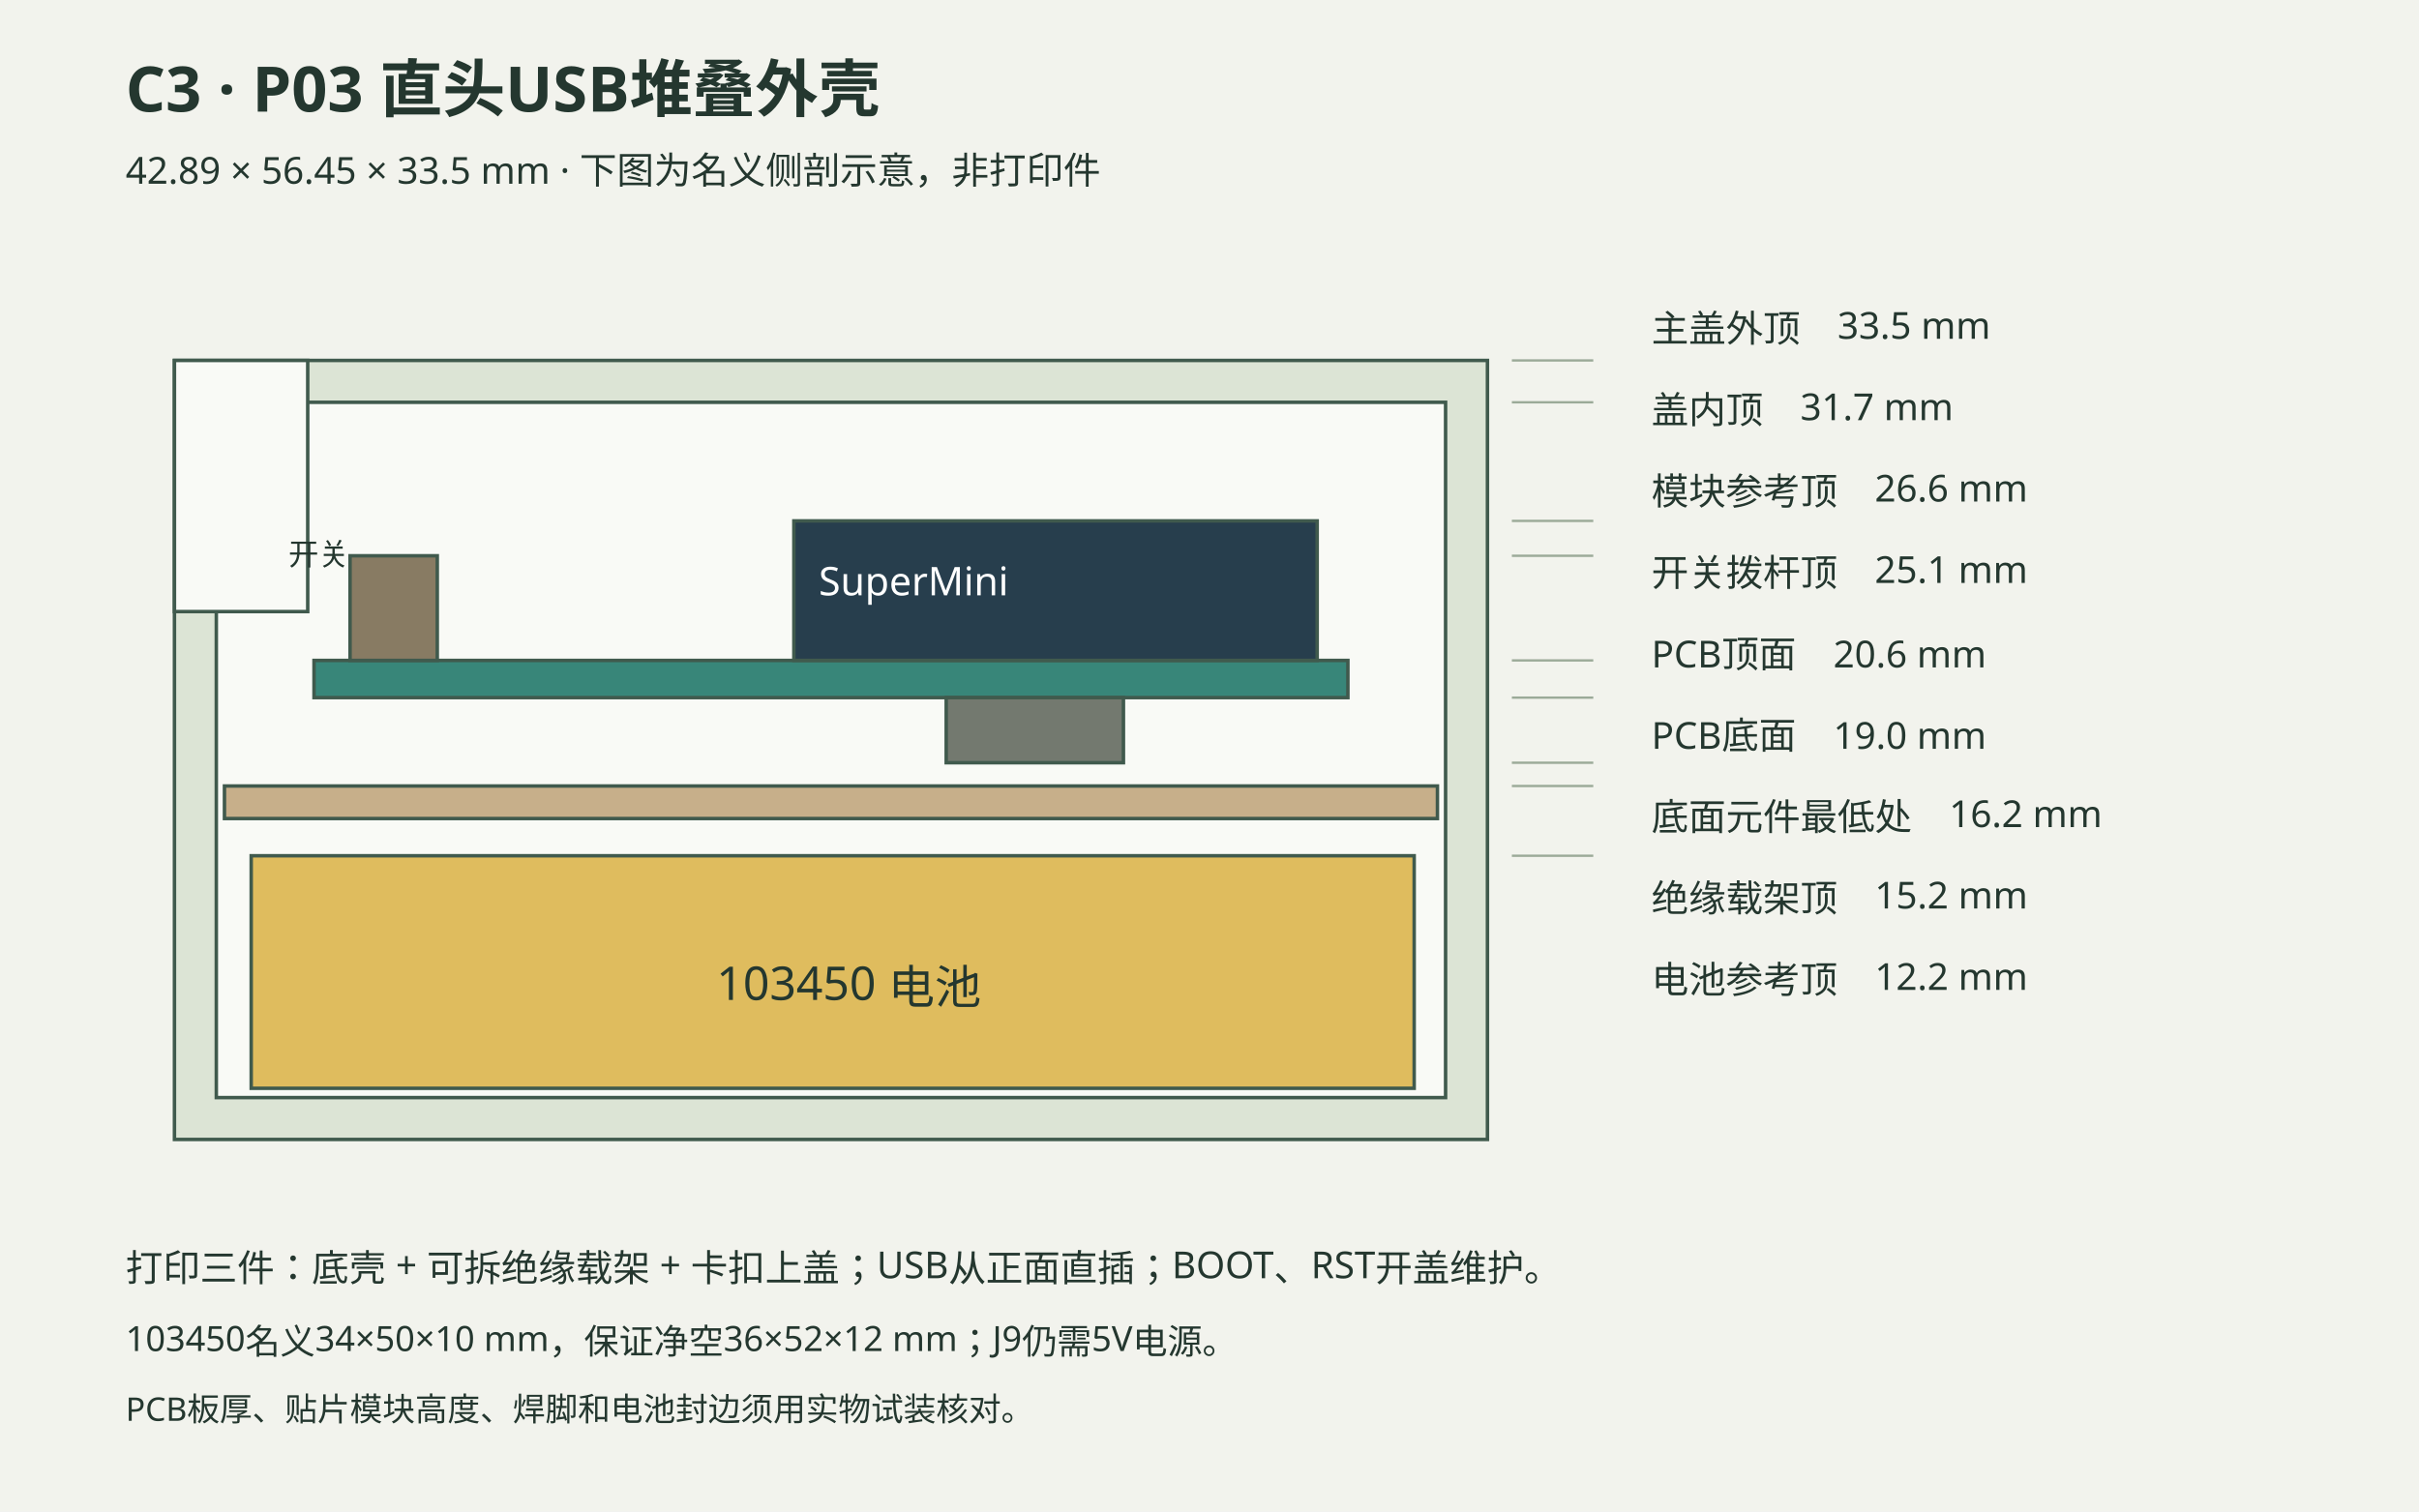
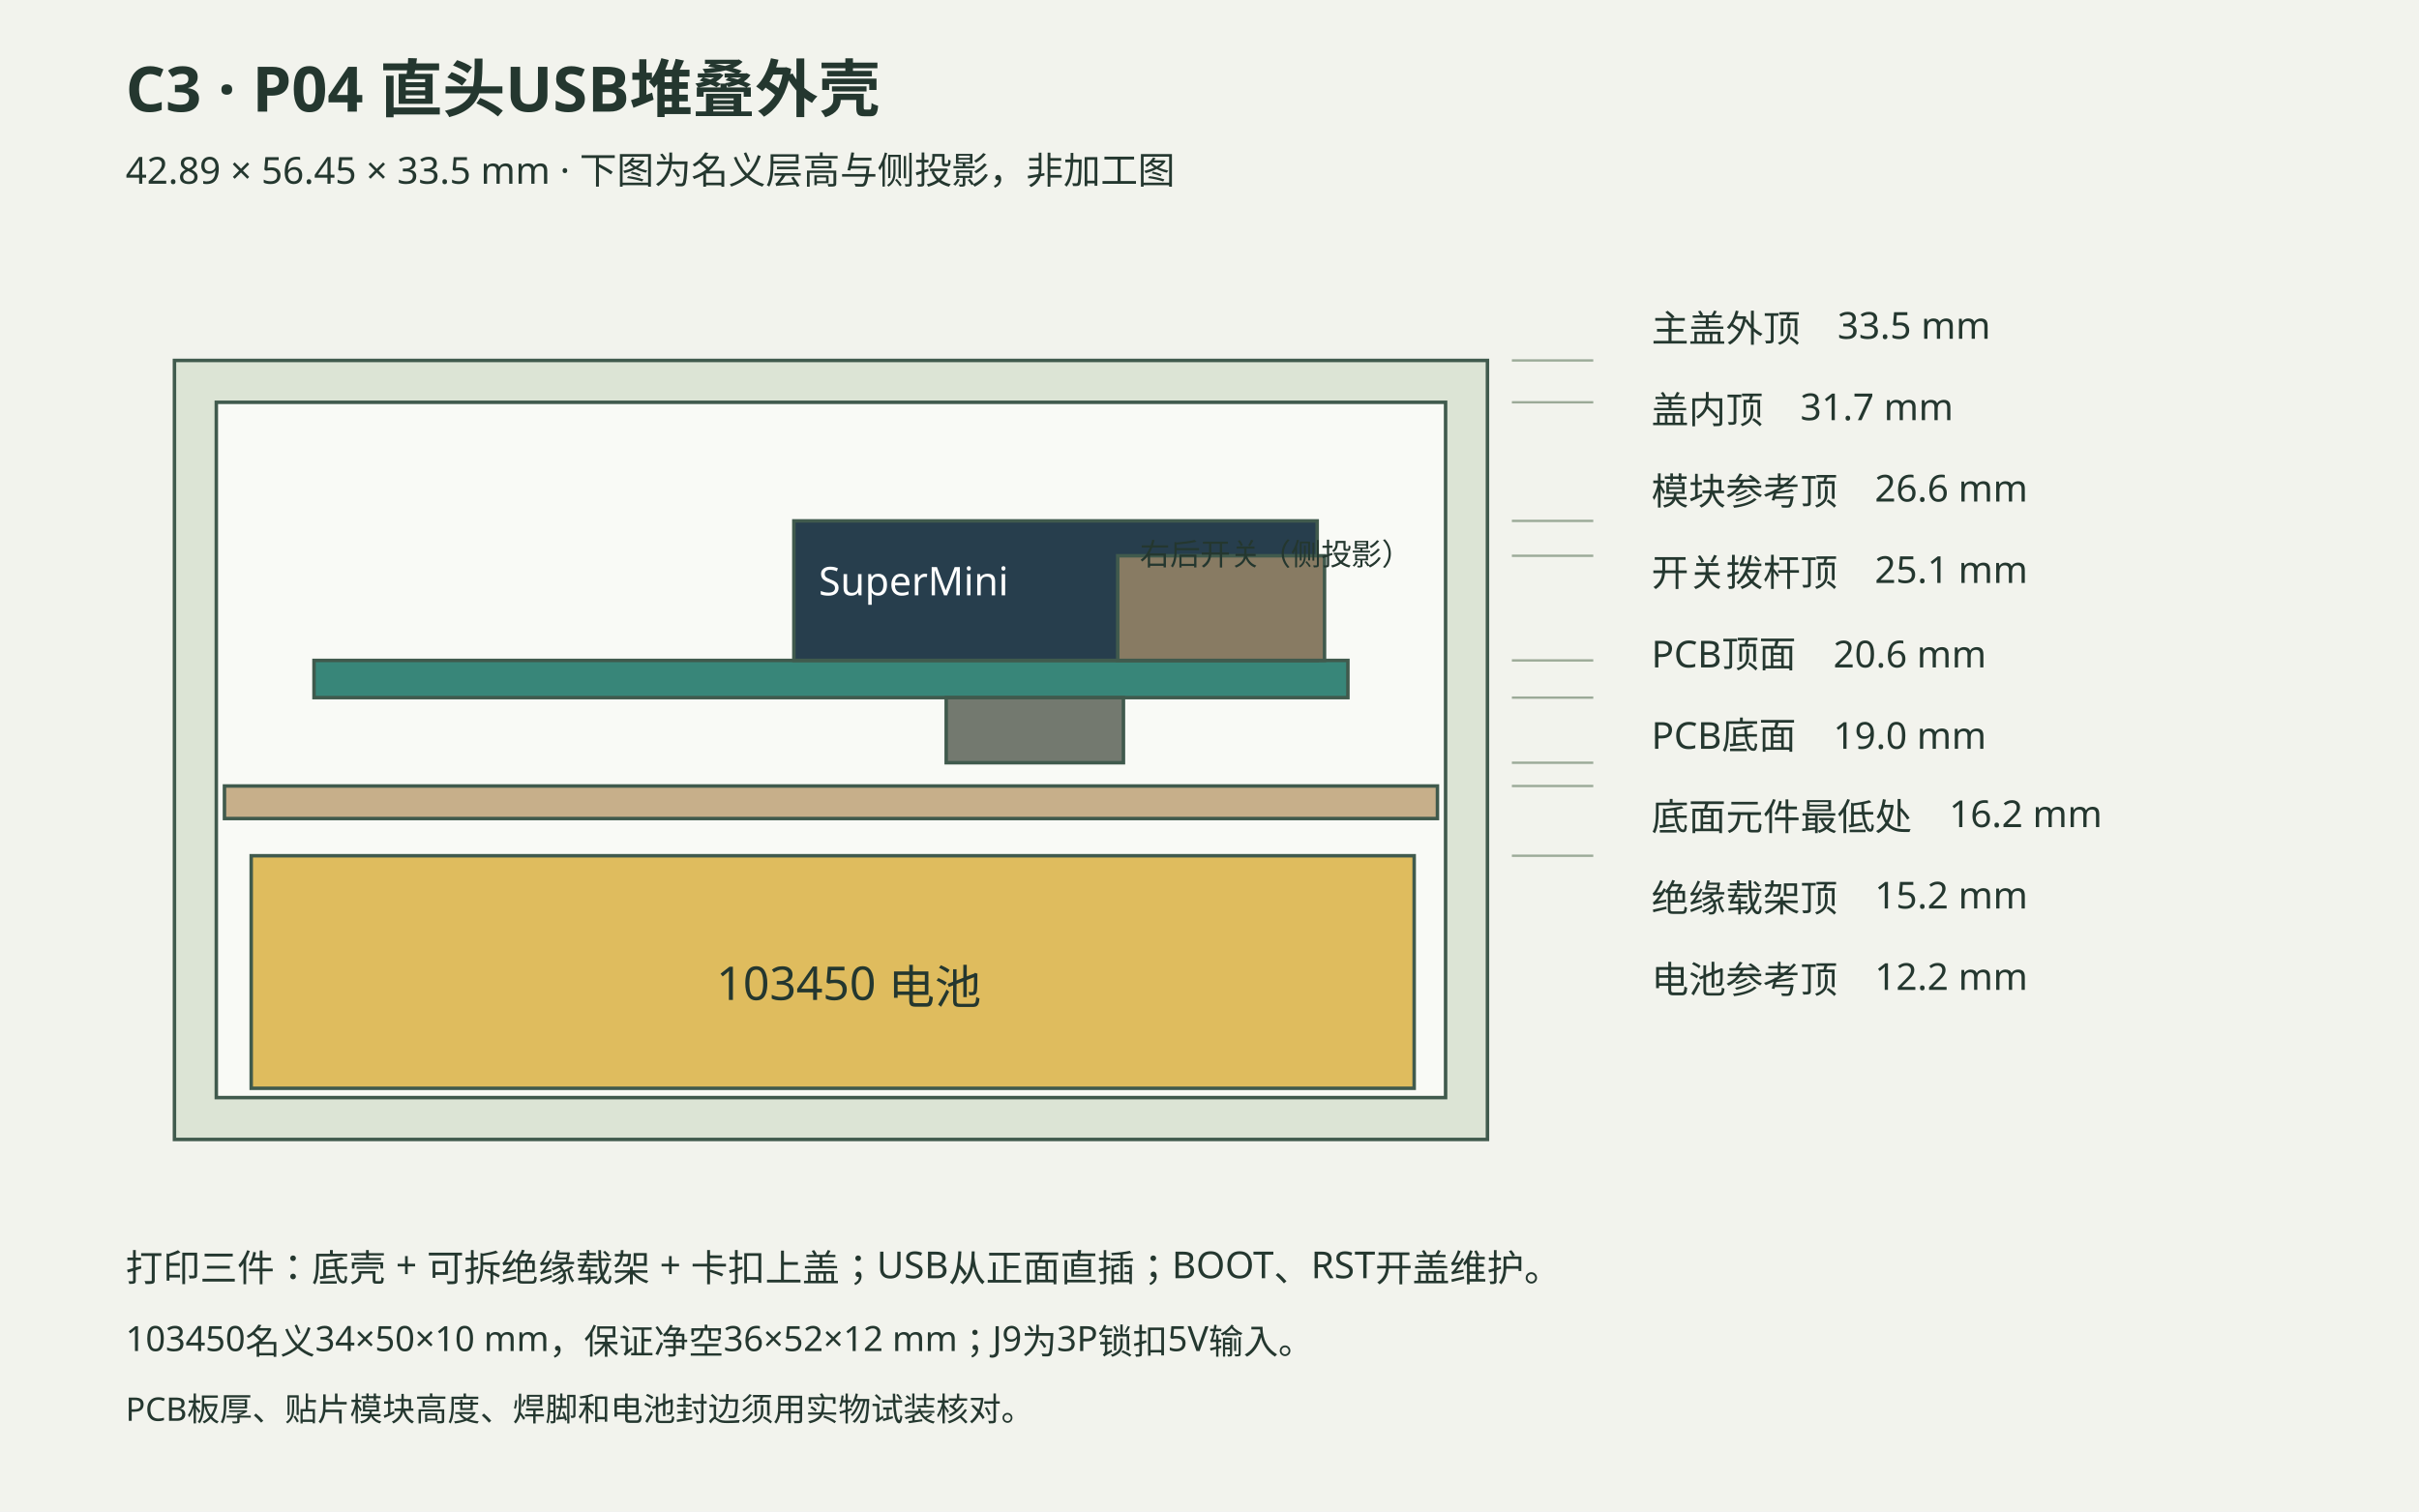
<svg xmlns="http://www.w3.org/2000/svg" width="1040" height="650" viewBox="0 0 1040 650">
  <rect width="1040" height="650" fill="#f2f3ed" />
  <g font-family="Microsoft YaHei,Segoe UI,sans-serif" fill="#24372f">
-     <text x="54" y="48" font-size="27" font-weight="bold">C3 · P03 直头USB堆叠外壳</text>
-     <text x="54" y="79" font-size="16">42.89 × 56.45 × 33.5 mm · 下图为名义侧剖示意，非打印件</text>
+     <text x="54" y="48" font-size="27" font-weight="bold">C3 · P04 直头USB堆叠外壳</text>
+     <text x="54" y="79" font-size="16">42.89 × 56.45 × 33.5 mm · 下图为名义层高与侧投影，非加工图</text>
    <rect x="75" y="155.0" width="564.5" height="335.0" fill="#dce4d5" stroke="#405a4d" stroke-width="1.5" />
    <rect x="93.0" y="173.0" width="528.5" height="299.0" fill="#f9faf6" stroke="#405a4d" stroke-width="1.5" />
    <rect x="108.0" y="368.0" width="500.0" height="100.0" fill="#dfbc5e" stroke="#405a4d" stroke-width="1.5" />
    <rect x="96.5" y="338.0" width="521.5" height="14.0" fill="#c7af8a" stroke="#405a4d" stroke-width="1.5" />
    <rect x="135" y="284" width="444.5" height="16.0" fill="#388679" stroke="#405a4d" stroke-width="1.5" />
    <rect x="406.8" y="300.0" width="76.2" height="28.0" fill="#73796f" stroke="#405a4d" stroke-width="1.5" />
    <rect x="341.3" y="224" width="225.0" height="60" fill="#273e4d" stroke="#405a4d" stroke-width="1.5" />
-     <rect x="150.5" y="239" width="37.5" height="45.0" fill="#887b63" stroke="#405a4d" stroke-width="1.5" />
-     <rect x="75" y="155.0" width="57.3" height="108" fill="#f9faf6" stroke="#405a4d" stroke-width="1.5" />
+     <rect x="480.549" y="239" width="88.9" height="45.0" fill="#887b63" stroke="#405a4d" stroke-width="1.5" />
    <text x="308" y="430" font-size="20">103450 电池</text>
    <text x="352" y="256" font-size="17" fill="#fff">SuperMini</text>
-     <text x="124" y="243" font-size="13">开关</text>
+     <text x="490" y="243" font-size="13">右后开关（侧投影）</text>
    <path d="M 650 155.0 H 685" stroke="#9baa98" />
    <text x="710" y="147" font-size="16">主盖外顶　33.5 mm</text>
    <path d="M 650 173.0 H 685" stroke="#9baa98" />
    <text x="710" y="182" font-size="16">盖内顶　31.7 mm</text>
    <path d="M 650 224 H 685" stroke="#9baa98" />
    <text x="710" y="217" font-size="16">模块参考顶　26.6 mm</text>
    <path d="M 650 239.0 H 685" stroke="#9baa98" />
    <text x="710" y="252" font-size="16">开关拨杆顶　25.1 mm</text>
    <path d="M 650 284 H 685" stroke="#9baa98" />
    <text x="710" y="287" font-size="16">PCB顶面　20.6 mm</text>
    <path d="M 650 300.0 H 685" stroke="#9baa98" />
    <text x="710" y="322" font-size="16">PCB底面　19.0 mm</text>
    <path d="M 650 328.0 H 685" stroke="#9baa98" />
    <text x="710" y="357" font-size="16">底面元件最低处　16.2 mm</text>
    <path d="M 650 338.0 H 685" stroke="#9baa98" />
    <text x="710" y="392" font-size="16">绝缘载架顶　15.2 mm</text>
    <path d="M 650 368.0 H 685" stroke="#9baa98" />
    <text x="710" y="427" font-size="16">电池参考顶　12.2 mm</text>
    <text x="54" y="551" font-size="16">打印三件：底壳 + 可拆绝缘载架 + 卡扣上盖；USB从正面直插；BOOT、RST开盖维护。</text>
-     <text x="54" y="581" font-size="15">103450名义34×50×10 mm，保证净空36×52×12 mm；J9仍需5V电源。</text>
+     <text x="54" y="581" font-size="15">103450名义34×50×10 mm，保证净空36×52×12 mm；J9为3P锁扣5V输入。</text>
    <text x="54" y="611" font-size="14">PCB板厚、贴片模块高度、焊脚和电池封边须用实物试装核对。</text>
  </g>
</svg>
